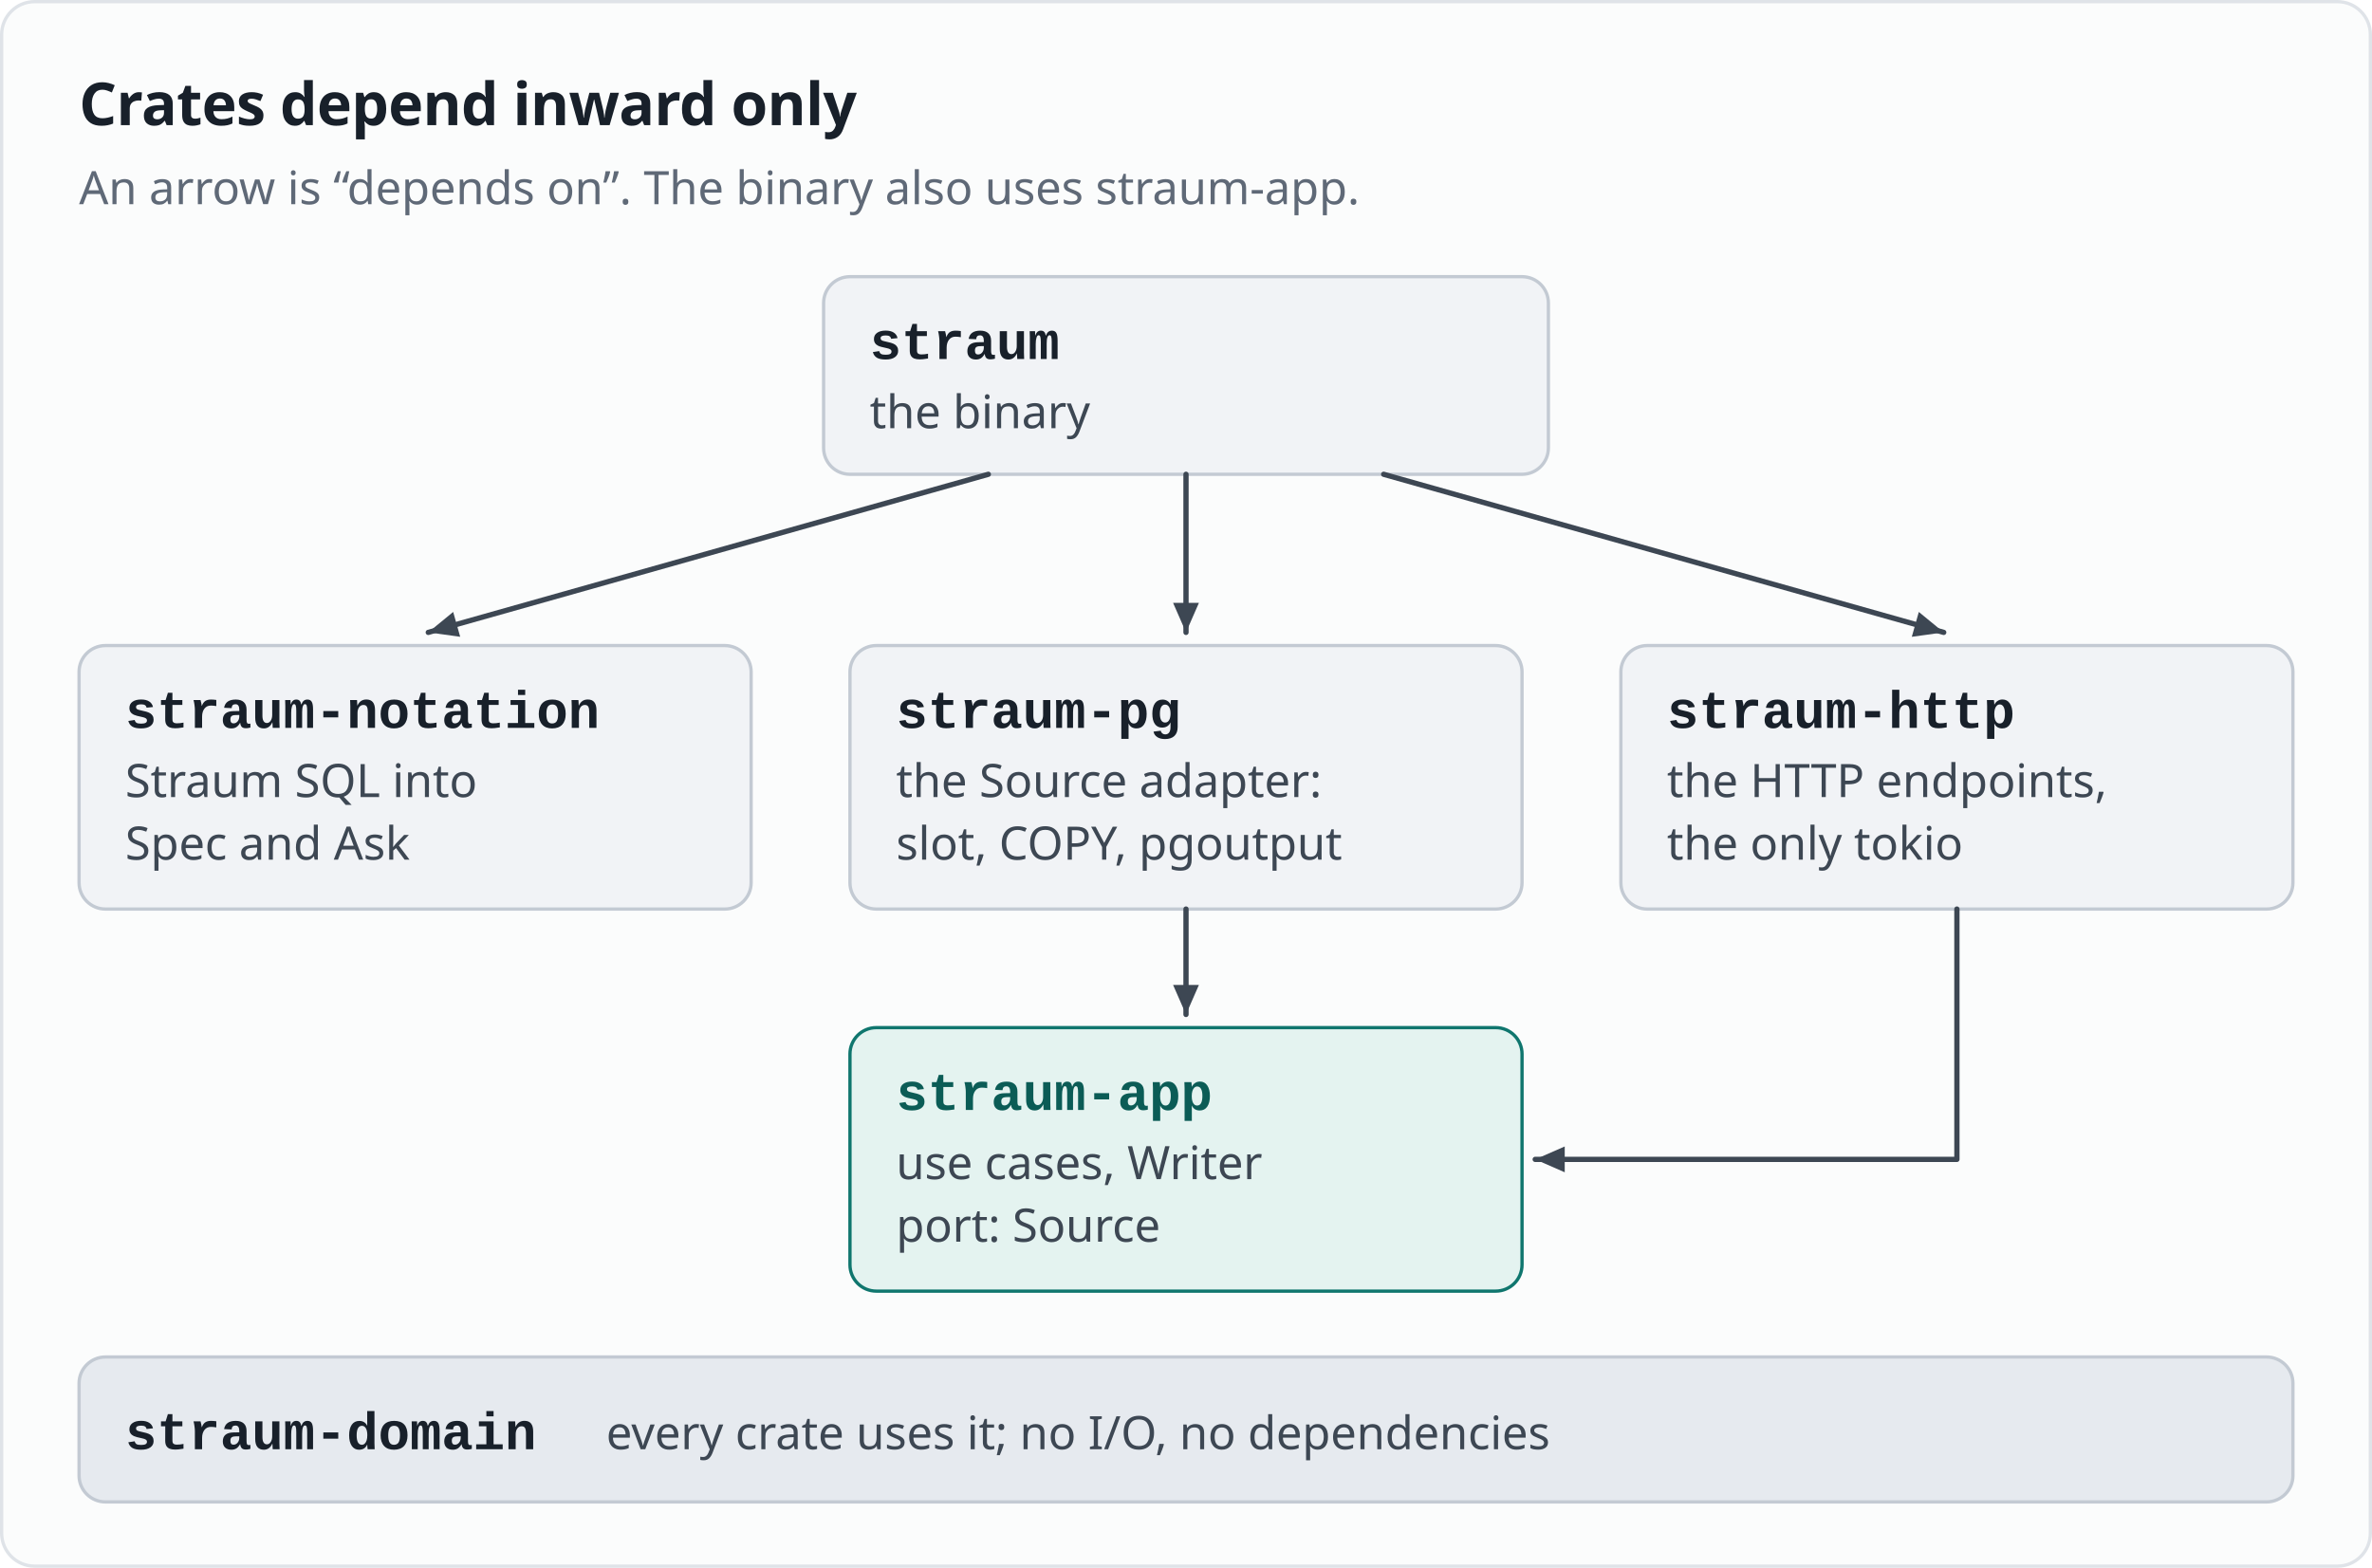
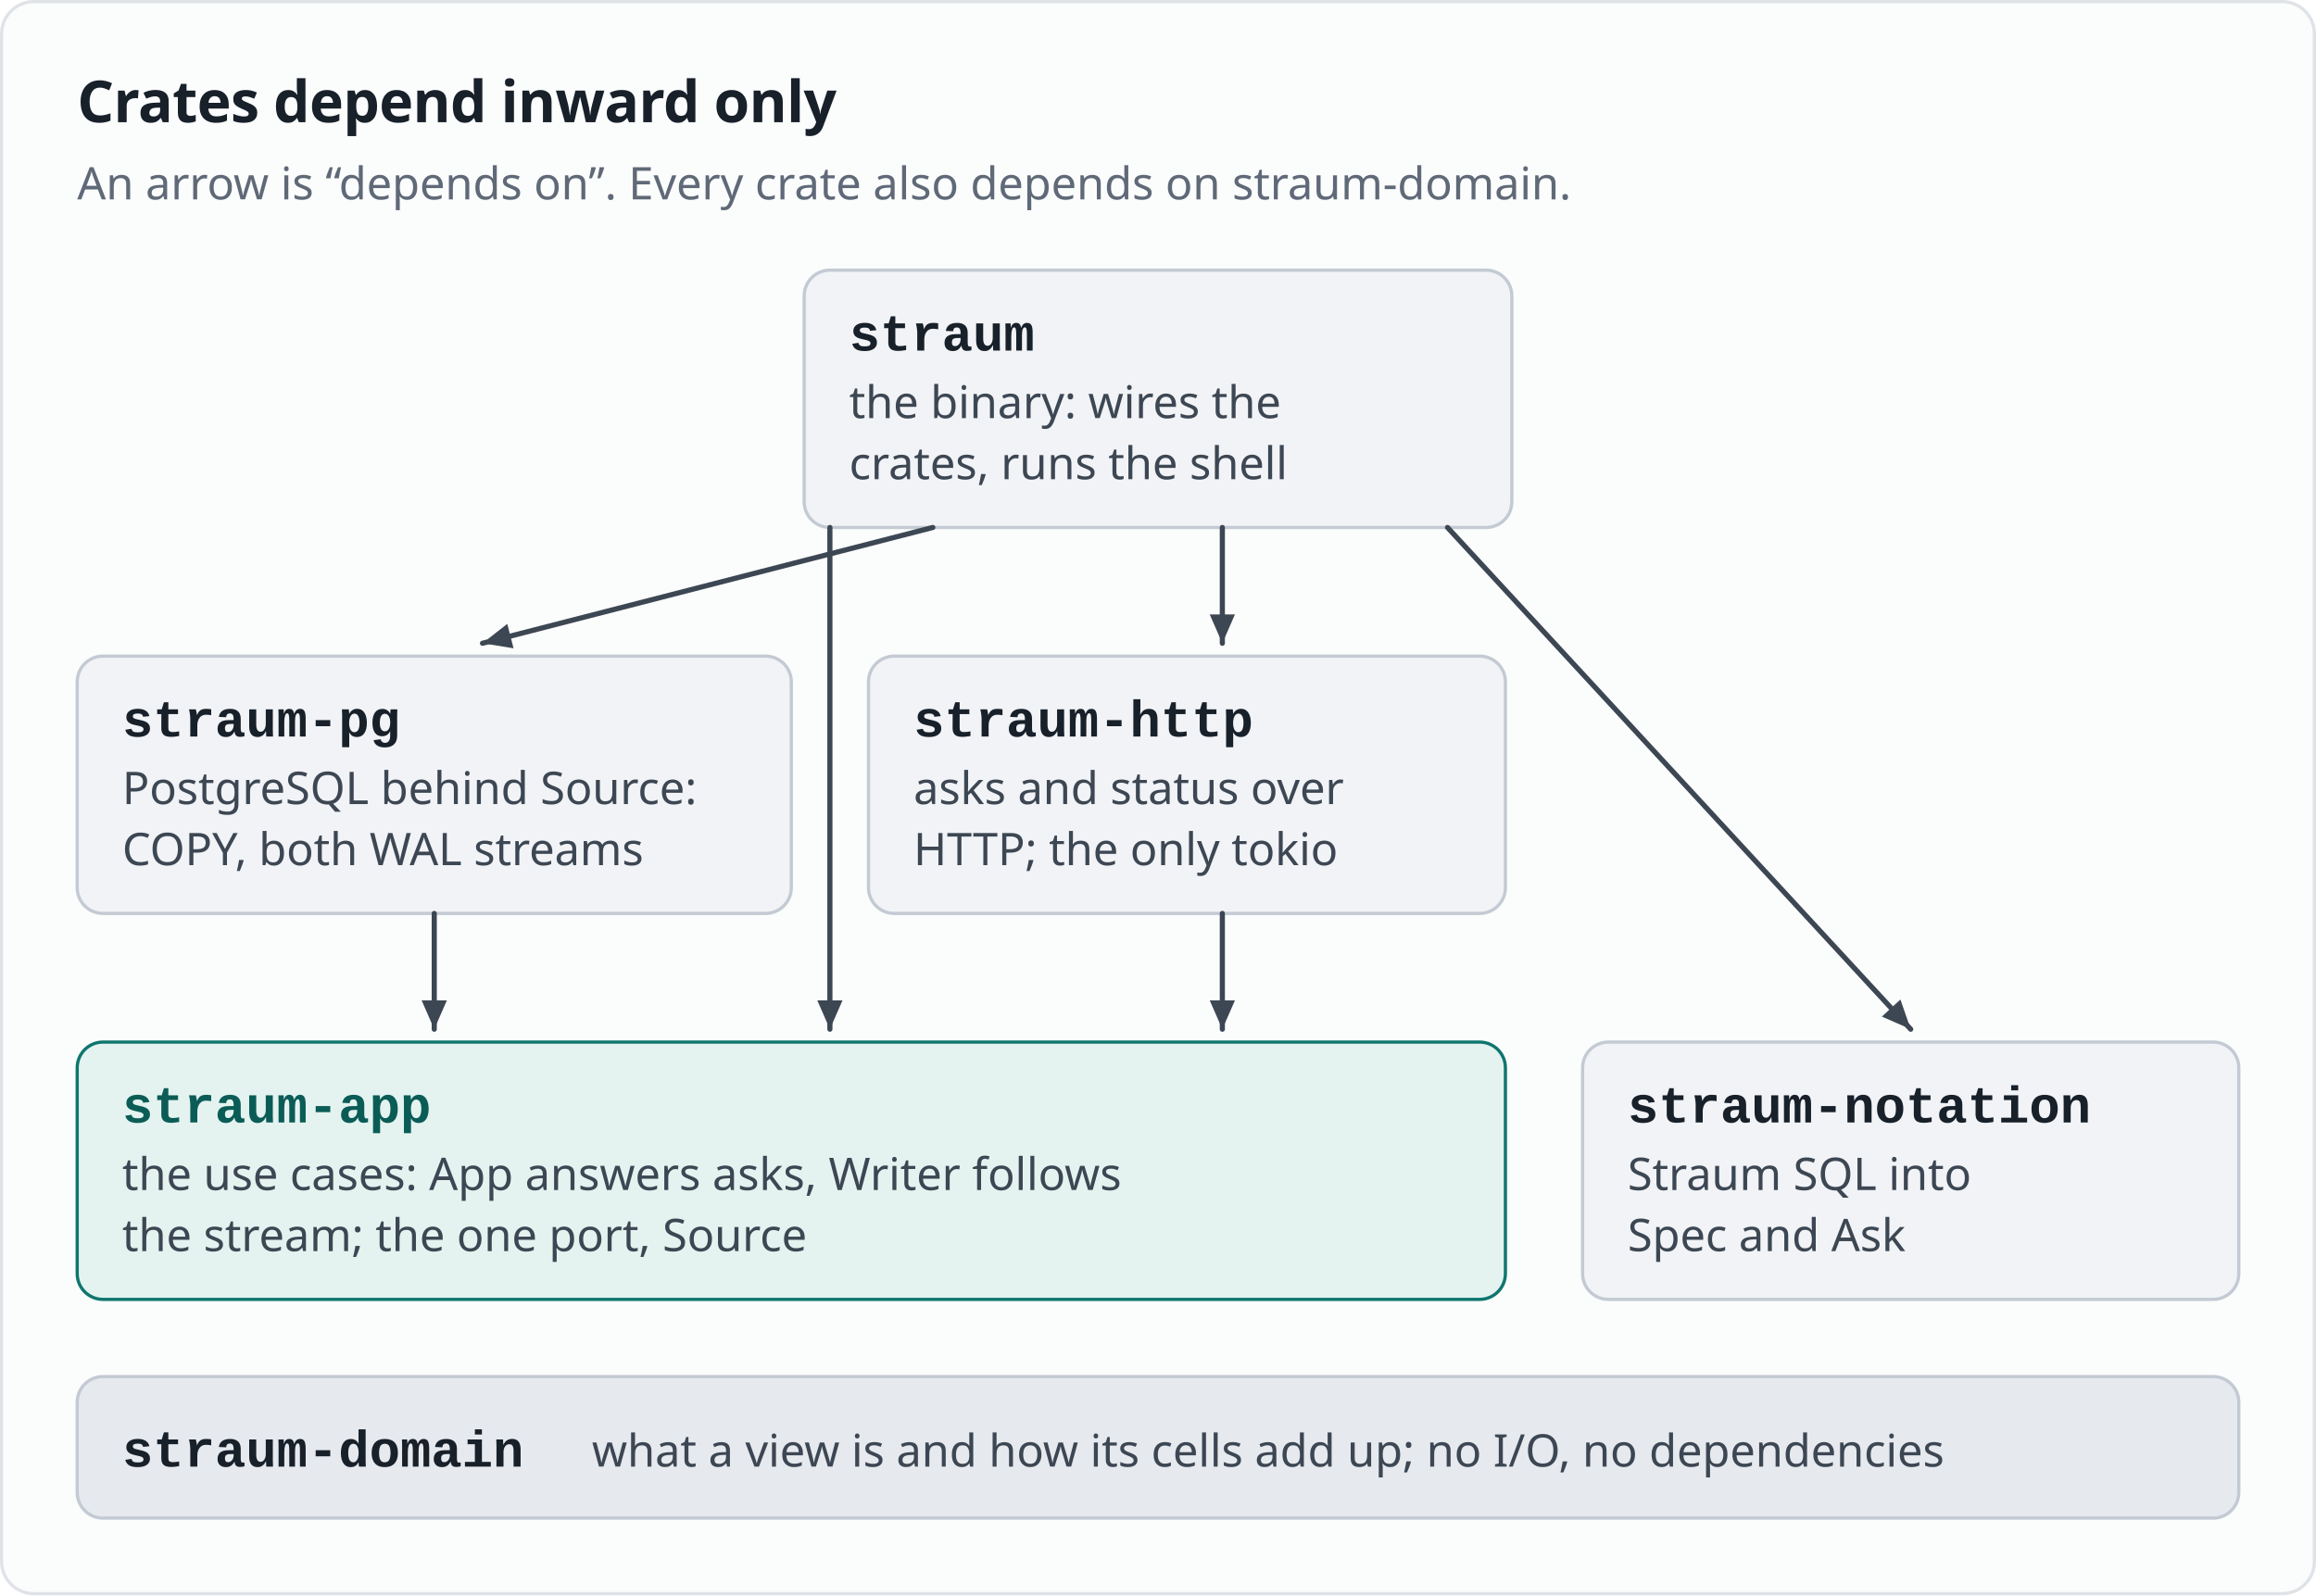
- <svg xmlns="http://www.w3.org/2000/svg" width="720" height="476" viewBox="0 0 720 476" role="img" aria-labelledby="t d">
+ <svg xmlns="http://www.w3.org/2000/svg" width="720" height="496" viewBox="0 0 720 496" role="img" aria-labelledby="t d">
  <style>
  text{font-family:-apple-system, BlinkMacSystemFont, "Segoe UI", "Noto Sans", Helvetica, Arial, sans-serif;font-size:15px}
  .mono{font-family:ui-monospace, SFMono-Regular, "SF Mono", Menlo, Consolas, "Liberation Mono", monospace;font-size:14px}
  .title{font-size:18px;font-weight:600;letter-spacing:-0.01em}
  .sub{font-size:15px}
  .h{font-size:16px;font-weight:600}
  .b{font-weight:600}
  .s{font-size:14px}
  .lbl{font-size:13px;font-weight:600;letter-spacing:0.08em}
  .num{font-variant-numeric:tabular-nums}
  .it{font-style:italic}
  .halo{stroke-width:5px;stroke-linejoin:round;paint-order:stroke}
  .canvas,.box,.box2,.frame,.accbox,.errbox,.planbox{stroke-width:1px}
  .planbox{stroke-dasharray:5 4}
  .frame{stroke-dasharray:none}
  .rule,.life{stroke-width:1px;fill:none}
  .life{stroke-dasharray:3 4}
  .a,.a-acc,.a-err,.a-plan,.a-cfg{fill:none;stroke-width:1.6px;stroke-linecap:round;stroke-linejoin:round}
  .a-plan{stroke-dasharray:5 4}
  .a-cfg{stroke-dasharray:1.5 4;stroke-width:1.6px}
  .canvas{fill:#fbfcfc;stroke:#dfe3e8}
  text{fill:#18202a}
  .ink2{fill:#3d4753}
  .muted{fill:#5f6977}
  .acc{fill:#0b5c56}
  .err{fill:#b4472c}
  .plantext{fill:#8a939f}
  .halo{stroke:#fbfcfc}
  .box{fill:#f1f3f6;stroke:#c3cad3}
  .box2{fill:#e6eaef;stroke:#c3cad3}
  .frame{fill:none;stroke:#c3cad3}
  .accbox{fill:#e4f3f0;stroke:#0f766e}
  .errbox{fill:#faece7;stroke:#b4472c}
  .planbox{fill:none;stroke:#8a939f}
  .rule{stroke:#c3cad3}
  .life{stroke:#c3cad3}
  .fillacc{fill:#0f766e}
  .fillerr{fill:#b4472c}
  .fillink{fill:#3d4753}
  .fillplan{fill:#8a939f}
  .fillcanvas{fill:#fbfcfc}
  .a{stroke:#3d4753}
  .a-acc{stroke:#0f766e}
  .a-err{stroke:#b4472c}
  .a-plan{stroke:#8a939f}
  .a-cfg{stroke:#5f6977}
  .band{fill:#f1f3f6}
  .errband{fill:#faece7}
  @media (prefers-color-scheme: dark){
  .canvas{fill:#0f141a;stroke:#2a323c}
  text{fill:#e6edf3}
  .ink2{fill:#c4ccd5}
  .muted{fill:#97a2ae}
  .acc{fill:#7fd3c7}
  .err{fill:#e2795c}
  .plantext{fill:#6f7a86}
  .halo{stroke:#0f141a}
  .box{fill:#161d25;stroke:#3b4551}
  .box2{fill:#1e2730;stroke:#3b4551}
  .frame{fill:none;stroke:#3b4551}
  .accbox{fill:#0f2724;stroke:#3cb4a4}
  .errbox{fill:#2b1914;stroke:#e2795c}
  .planbox{fill:none;stroke:#6f7a86}
  .rule{stroke:#3b4551}
  .life{stroke:#3b4551}
  .fillacc{fill:#3cb4a4}
  .fillerr{fill:#e2795c}
  .fillink{fill:#c4ccd5}
  .fillplan{fill:#6f7a86}
  .fillcanvas{fill:#0f141a}
  .a{stroke:#c4ccd5}
  .a-acc{stroke:#3cb4a4}
  .a-err{stroke:#e2795c}
  .a-plan{stroke:#6f7a86}
  .a-cfg{stroke:#97a2ae}
  .band{fill:#161d25}
  .errband{fill:#2b1914}
  }
  </style>
  <defs>
    <marker id="m" viewBox="0 0 10 10" refX="9" refY="5" markerWidth="7" markerHeight="7" orient="auto-start-reverse">
      <path class="fillink" d="M1 1.5 9 5 1 8.5z" />
    </marker>
    <marker id="m-acc" viewBox="0 0 10 10" refX="9" refY="5" markerWidth="7" markerHeight="7" orient="auto-start-reverse">
      <path class="fillacc" d="M1 1.5 9 5 1 8.5z" />
    </marker>
    <marker id="m-err" viewBox="0 0 10 10" refX="9" refY="5" markerWidth="7" markerHeight="7" orient="auto-start-reverse">
      <path class="fillerr" d="M1 1.5 9 5 1 8.5z" />
    </marker>
    <marker id="m-plan" viewBox="0 0 10 10" refX="9" refY="5" markerWidth="7" markerHeight="7" orient="auto-start-reverse">
      <path class="fillplan" d="M1 1.5 9 5 1 8.5z" />
    </marker>
  </defs>
-   <rect class="canvas" x="0.5" y="0.5" width="719" height="475" rx="10" />
+   <rect class="canvas" x="0.5" y="0.5" width="719" height="495" rx="10" />
  <text x="24" y="38" class="title">Crates depend inward only</text>
-   <text x="24" y="62" class="s muted">An arrow is “depends on”. The binary also uses straum-app.</text>
-   <rect class="box" x="250" y="84" width="220" height="60" rx="8" />
+   <text x="24" y="62" class="s muted">An arrow is “depends on”. Every crate also depends on straum-domain.</text>
+   <rect class="box" x="250" y="84" width="220" height="80" rx="8" />
  <text x="264" y="109" class="h mono">straum</text>
-   <text x="264" y="130" class="s ink2">the binary</text>
-   <rect class="box" x="24" y="196" width="204" height="80" rx="8" />
-   <text x="38" y="221" class="h mono">straum-notation</text>
-   <text x="38" y="242" class="s ink2">Straum SQL into</text>
-   <text x="38" y="261" class="s ink2">Spec and Ask</text>
-   <rect class="box" x="258" y="196" width="204" height="80" rx="8" />
-   <text x="272" y="221" class="h mono">straum-pg</text>
-   <text x="272" y="242" class="s ink2">the Source adapter:</text>
-   <text x="272" y="261" class="s ink2">slot, COPY, pgoutput</text>
-   <rect class="box" x="492" y="196" width="204" height="80" rx="8" />
-   <text x="506" y="221" class="h mono">straum-http</text>
-   <text x="506" y="242" class="s ink2">the HTTP endpoints,</text>
-   <text x="506" y="261" class="s ink2">the only tokio</text>
-   <rect class="accbox" x="258" y="312" width="204" height="80" rx="8" />
-   <text x="272" y="337" class="h mono acc">straum-app</text>
-   <text x="272" y="358" class="s ink2">use cases, Writer</text>
-   <text x="272" y="377" class="s ink2">port: Source</text>
-   <rect class="box2" x="24" y="412" width="672" height="44" rx="8" />
-   <text x="38" y="440" class="h mono" text-anchor="start">straum-domain</text>
-   <text x="184" y="440" class="s ink2" text-anchor="start">every crate uses it; no I/O, no dependencies</text>
-   <path class="a" d="M300 144 L130 192" marker-end="url(#m)" />
-   <path class="a" d="M360 144 L360 192" marker-end="url(#m)" />
-   <path class="a" d="M420 144 L590 192" marker-end="url(#m)" />
-   <path class="a" d="M360 276 L360 308" marker-end="url(#m)" />
-   <path class="a" d="M594 276 V352 H466" marker-end="url(#m)" />
+   <text x="264" y="130" class="s ink2">the binary: wires the</text>
+   <text x="264" y="149" class="s ink2">crates, runs the shell</text>
+   <rect class="box" x="24" y="204" width="222" height="80" rx="8" />
+   <text x="38" y="229" class="h mono">straum-pg</text>
+   <text x="38" y="250" class="s ink2">PostgreSQL behind Source:</text>
+   <text x="38" y="269" class="s ink2">COPY, both WAL streams</text>
+   <rect class="box" x="270" y="204" width="198" height="80" rx="8" />
+   <text x="284" y="229" class="h mono">straum-http</text>
+   <text x="284" y="250" class="s ink2">asks and status over</text>
+   <text x="284" y="269" class="s ink2">HTTP; the only tokio</text>
+   <rect class="accbox" x="24" y="324" width="444" height="80" rx="8" />
+   <text x="38" y="349" class="h mono acc">straum-app</text>
+   <text x="38" y="370" class="s ink2">the use cases: App answers asks, Writer follows</text>
+   <text x="38" y="389" class="s ink2">the stream; the one port, Source</text>
+   <rect class="box" x="492" y="324" width="204" height="80" rx="8" />
+   <text x="506" y="349" class="h mono">straum-notation</text>
+   <text x="506" y="370" class="s ink2">Straum SQL into</text>
+   <text x="506" y="389" class="s ink2">Spec and Ask</text>
+   <rect class="box2" x="24" y="428" width="672" height="44" rx="8" />
+   <text x="38" y="456" class="h mono">straum-domain</text>
+   <text x="184" y="456" class="s ink2">what a view is and how its cells add up; no I/O, no dependencies</text>
+   <path class="a" d="M290 164 L150 200" marker-end="url(#m)" />
+   <path class="a" d="M380 164 V200" marker-end="url(#m)" />
+   <path class="a" d="M258 164 V320" marker-end="url(#m)" />
+   <path class="a" d="M450 164 L594 320" marker-end="url(#m)" />
+   <path class="a" d="M135 284 V320" marker-end="url(#m)" />
+   <path class="a" d="M380 284 V320" marker-end="url(#m)" />
</svg>
